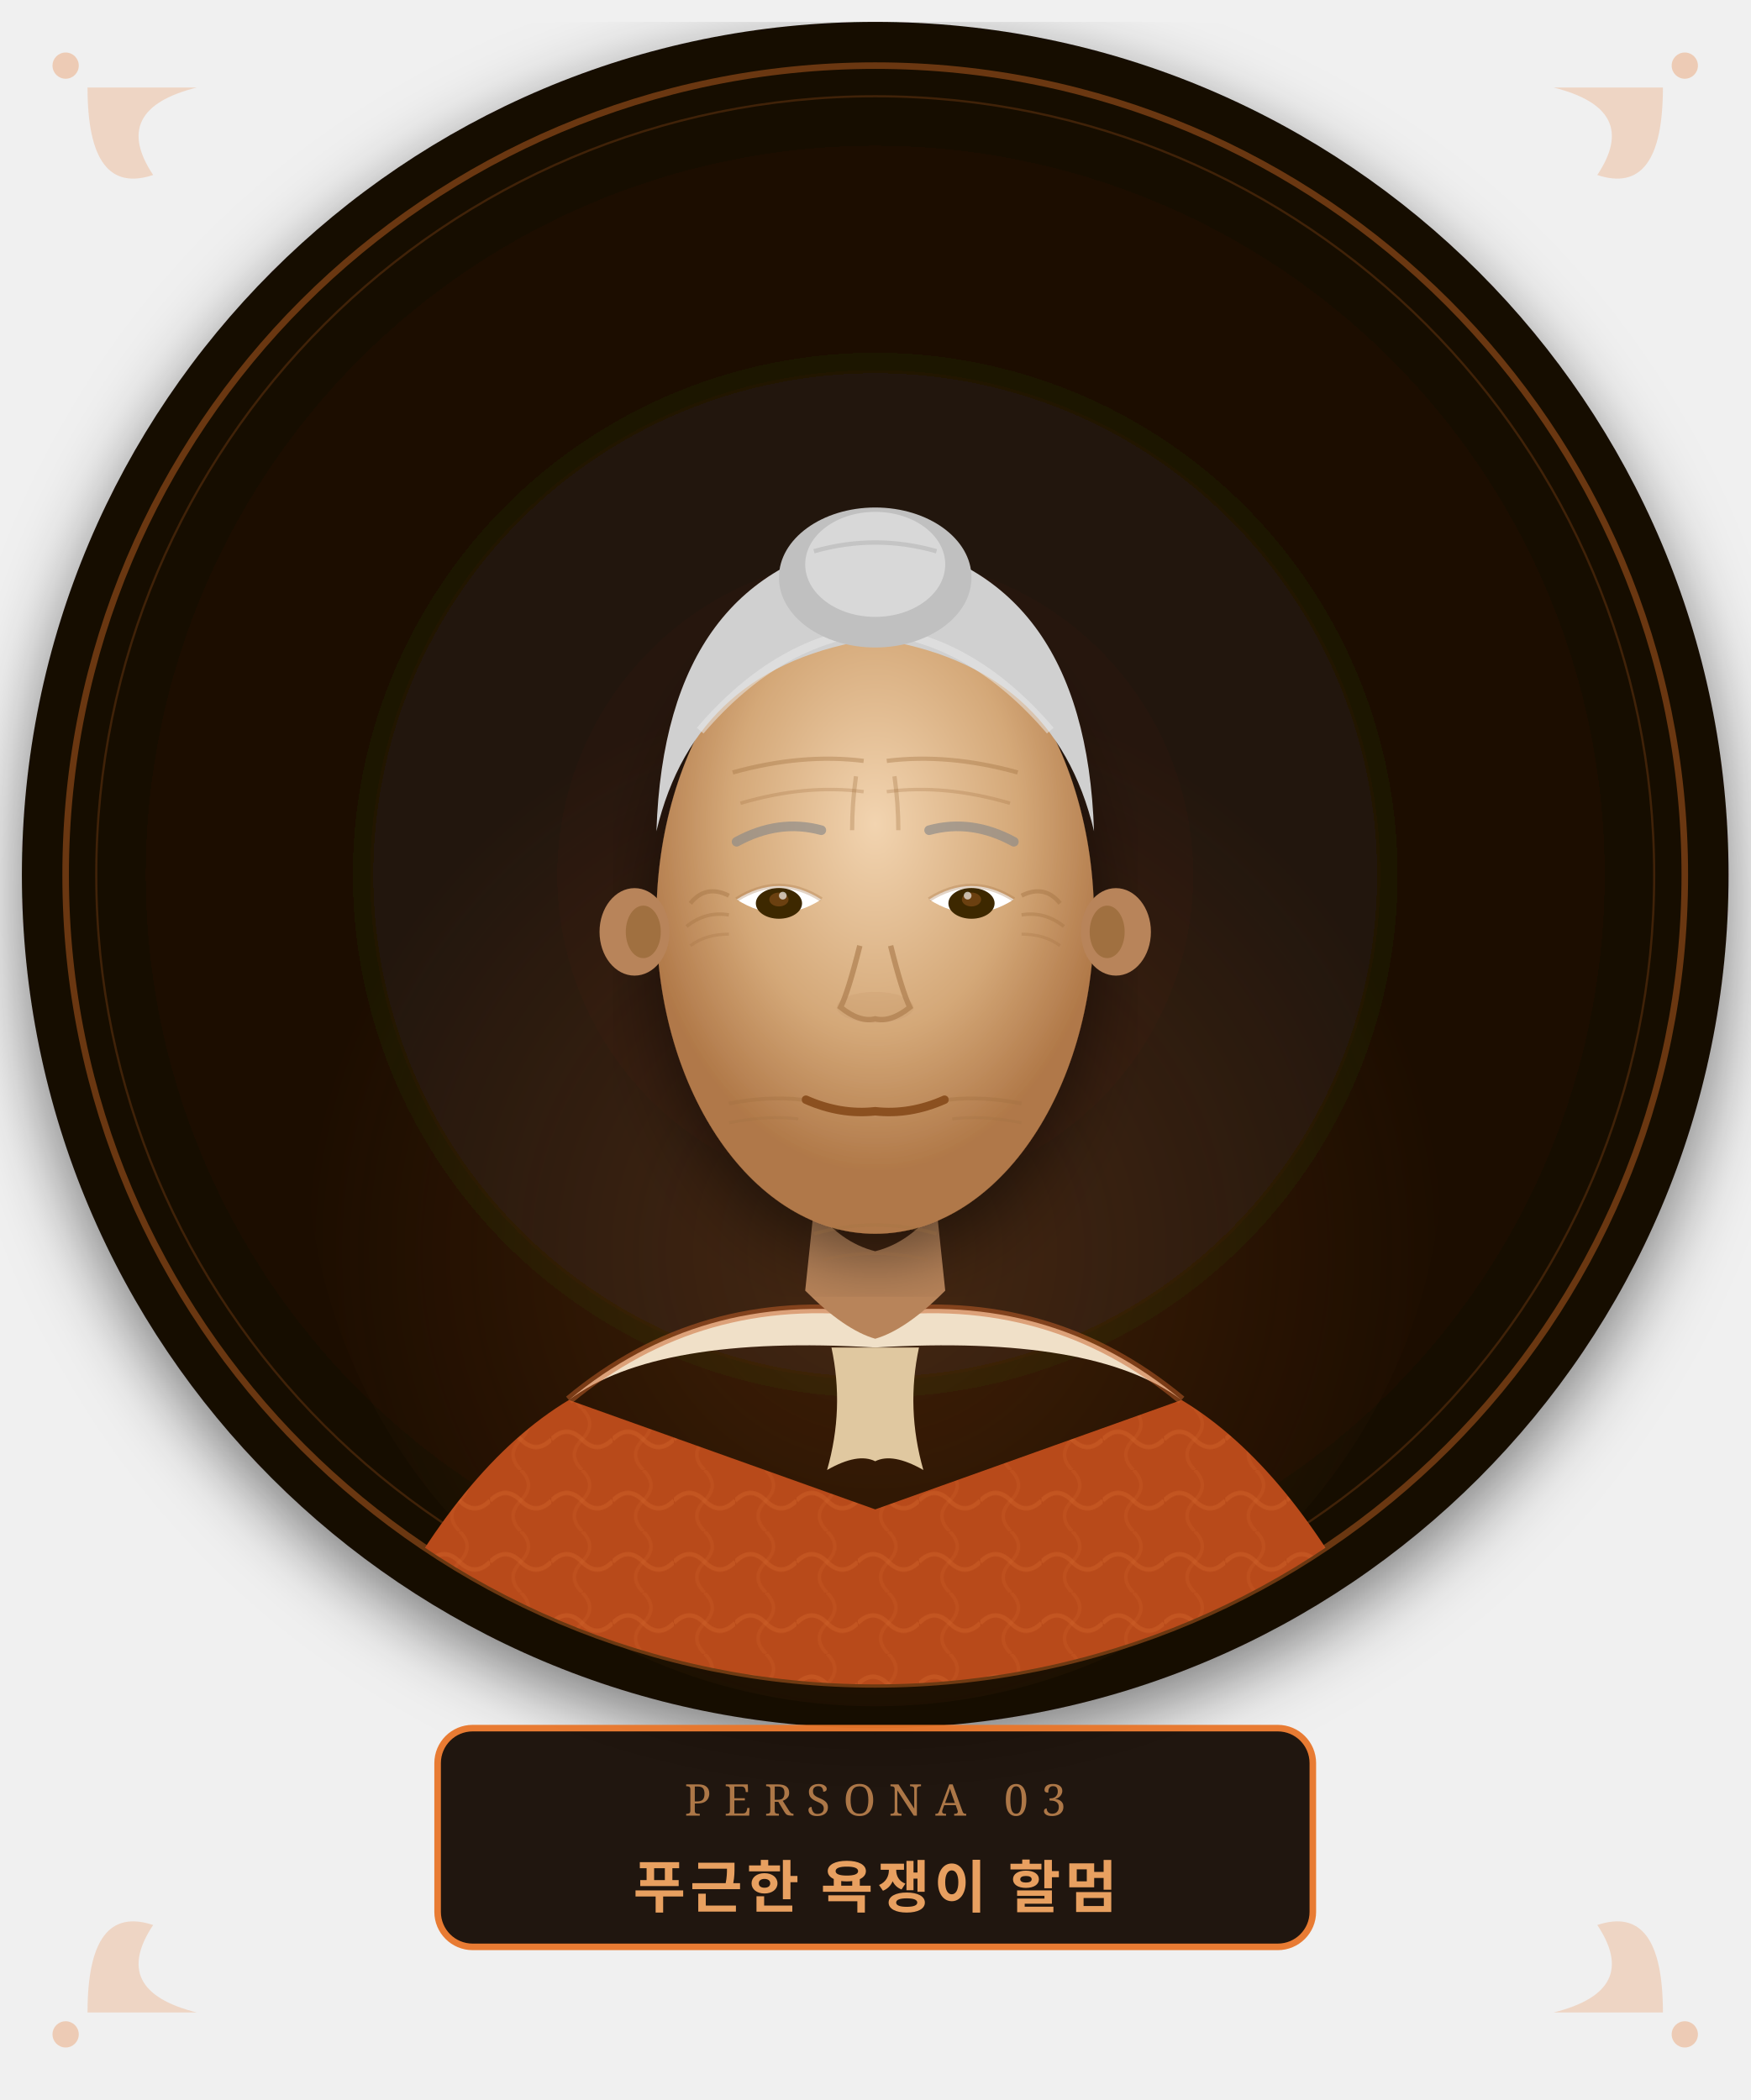
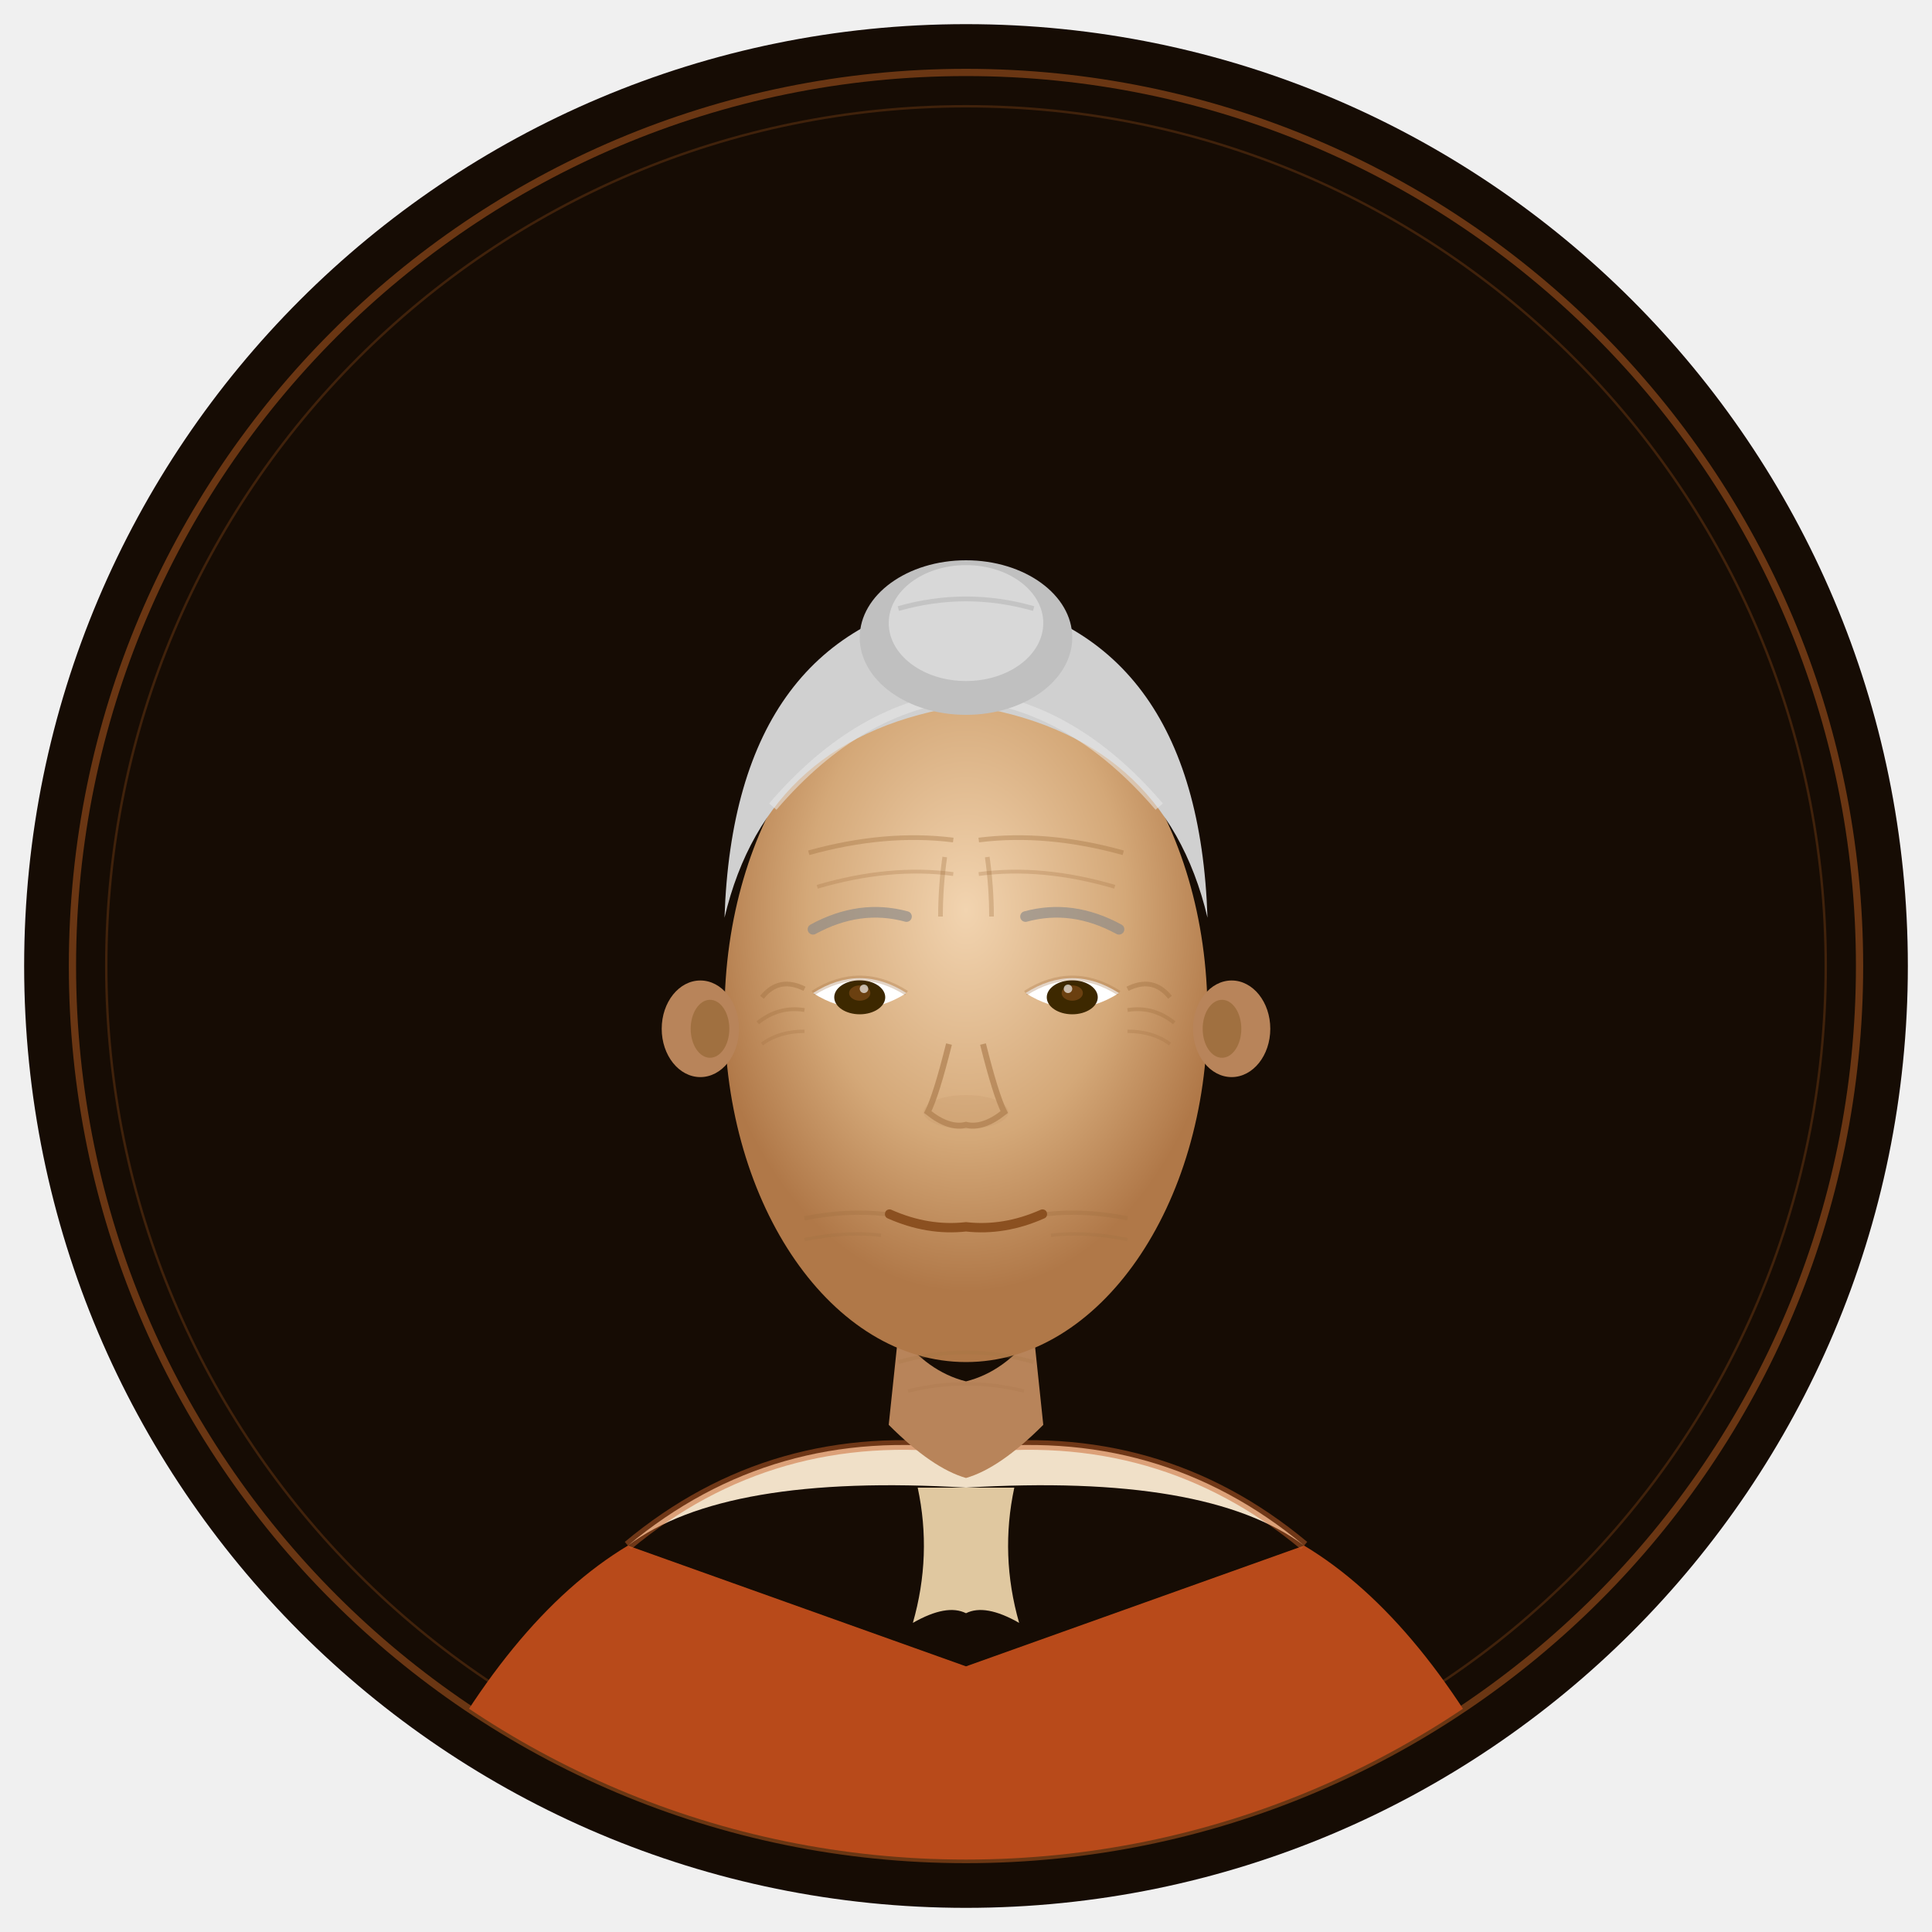
- <svg xmlns="http://www.w3.org/2000/svg" viewBox="0 0 400 480" width="400" height="480">
+ <svg xmlns="http://www.w3.org/2000/svg" viewBox="0 0 400 400" width="400" height="400">
  <defs>
-     <radialGradient id="bgGrandma" cx="50%" cy="50%" r="50%">
-       <stop offset="0%" stop-color="#2d1a0a" />
-       <stop offset="100%" stop-color="#160c04" />
-     </radialGradient>
    <radialGradient id="faceGrandma" cx="50%" cy="35%" r="55%">
      <stop offset="0%" stop-color="#f2d4b0" />
      <stop offset="60%" stop-color="#d4a878" />
      <stop offset="100%" stop-color="#b07848" />
    </radialGradient>
-     <radialGradient id="warmGlow" cx="50%" cy="60%" r="50%">
-       <stop offset="0%" stop-color="#e8762a" stop-opacity="0.18" />
-       <stop offset="100%" stop-color="#e8762a" stop-opacity="0" />
-     </radialGradient>
-     <filter id="grandmaShadow">
-       <feDropShadow dx="0" dy="5" stdDeviation="8" flood-color="#000" flood-opacity="0.5" />
-     </filter>
    <clipPath id="grandmaCircle">
      <circle cx="200" cy="200" r="185" />
    </clipPath>
-     <pattern id="fabricPattern" x="0" y="0" width="14" height="14" patternUnits="userSpaceOnUse">
-       <rect width="14" height="14" fill="#b84a1a" />
-       <path d="M0,7 Q3.5,3.5 7,7 Q10.5,10.5 14,7" stroke="#d0622a" stroke-width="1" fill="none" opacity="0.45" />
-       <path d="M7,0 Q10.5,3.5 7,7 Q3.5,10.5 7,14" stroke="#d0622a" stroke-width="0.8" fill="none" opacity="0.25" />
-     </pattern>
  </defs>
-   <circle cx="200" cy="200" r="195" fill="url(#bgGrandma)" filter="url(#grandmaShadow)" />
+   <circle cx="200" cy="200" r="195" fill="#160c04" />
  <circle cx="200" cy="200" r="185" fill="none" stroke="#e8762a" stroke-width="1.5" opacity="0.4" />
  <circle cx="200" cy="200" r="178" fill="none" stroke="#e8762a" stroke-width="0.5" opacity="0.2" />
-   <circle cx="200" cy="260" r="130" fill="url(#warmGlow)" />
  <g clip-path="url(#grandmaCircle)">
-     <path d="M50 480 Q80 350 130 320 L200 345 L270 320 Q320 350 350 480Z" fill="url(#fabricPattern)" />
+     <path d="M50 480 Q80 350 130 320 L200 345 L270 320 Q320 350 350 480Z" fill="#b84a1a" />
    <path d="M130 320 Q160 295 200 300 Q240 295 270 320 Q250 305 200 308 Q150 305 130 320Z" fill="#f0e0c8" />
    <path d="M190 308 Q193 322 189 336 Q196 332 200 334 Q204 332 211 336 Q207 322 210 308Z" fill="#e0c8a0" />
    <path d="M130 320 Q160 295 200 300 Q240 295 270 320" stroke="#c8622a" stroke-width="2" fill="none" opacity="0.5" />
    <path d="M184 295 Q193 304 200 306 Q207 304 216 295 L214 276 Q208 284 200 286 Q192 284 186 276Z" fill="#b8845a" />
-     <ellipse cx="200" cy="210" rx="50" ry="72" fill="url(#faceGrandma)" filter="url(#grandmaShadow)" />
+     <ellipse cx="200" cy="210" rx="50" ry="72" fill="url(#faceGrandma)" />
    <ellipse cx="145" cy="213" rx="8" ry="10" fill="#b8845a" />
    <ellipse cx="147" cy="213" rx="4" ry="6" fill="#a07040" />
    <ellipse cx="255" cy="213" rx="8" ry="10" fill="#b8845a" />
    <ellipse cx="253" cy="213" rx="4" ry="6" fill="#a07040" />
    <path d="M150 190 Q152 130 200 123 Q248 130 250 190 Q241 152 200 146 Q159 152 150 190Z" fill="#d0d0d0" />
    <path d="M160 167 Q178 146 200 144" stroke="#e8e8e8" stroke-width="2" fill="none" opacity="0.55" />
    <path d="M240 167 Q222 146 200 144" stroke="#e8e8e8" stroke-width="2" fill="none" opacity="0.55" />
    <ellipse cx="200" cy="132" rx="22" ry="16" fill="#c0c0c0" />
    <ellipse cx="200" cy="129" rx="16" ry="12" fill="#d8d8d8" />
    <path d="M186 126 Q200 122 214 126" stroke="#b0b0b0" stroke-width="1" fill="none" opacity="0.5" />
    <g transform="translate(24,25.2) scale(0.88)">
      <path d="M163 172 Q181 167 197 169" stroke="#a07040" stroke-width="1.1" fill="none" opacity="0.38" />
      <path d="M237 172 Q219 167 203 169" stroke="#a07040" stroke-width="1.1" fill="none" opacity="0.38" />
      <path d="M165 180 Q182 175 197 177" stroke="#a07040" stroke-width="0.9" fill="none" opacity="0.28" />
      <path d="M235 180 Q218 175 203 177" stroke="#a07040" stroke-width="0.9" fill="none" opacity="0.28" />
      <path d="M194 187 Q194 180 195 173" stroke="#a07040" stroke-width="1.1" fill="none" opacity="0.32" />
      <path d="M206 187 Q206 180 205 173" stroke="#a07040" stroke-width="1.1" fill="none" opacity="0.32" />
      <path d="M164 190 Q175 184 186 187" stroke="#888" stroke-width="2.5" stroke-linecap="round" fill="none" opacity="0.65" />
      <path d="M236 190 Q225 184 214 187" stroke="#888" stroke-width="2.5" stroke-linecap="round" fill="none" opacity="0.65" />
      <path d="M164 205 Q175 198 186 205 Q175 212 164 205Z" fill="white" />
      <ellipse cx="175" cy="206" rx="6" ry="4" fill="#3d2800" />
      <ellipse cx="175" cy="205" rx="2.5" ry="1.8" fill="#6b4010" />
      <circle cx="176" cy="204" r="1" fill="white" opacity="0.65" />
      <path d="M164 205 Q175 198 186 205" stroke="#a07040" stroke-width="1.2" fill="none" opacity="0.3" />
      <path d="M236 205 Q225 198 214 205 Q225 212 236 205Z" fill="white" />
      <ellipse cx="225" cy="206" rx="6" ry="4" fill="#3d2800" />
      <ellipse cx="225" cy="205" rx="2.5" ry="1.8" fill="#6b4010" />
      <circle cx="224" cy="204" r="1" fill="white" opacity="0.65" />
      <path d="M236 205 Q225 198 214 205" stroke="#a07040" stroke-width="1.2" fill="none" opacity="0.3" />
      <path d="M162 204 Q156 201 152 206" stroke="#a07040" stroke-width="1.1" fill="none" opacity="0.42" />
      <path d="M162 209 Q156 208 151 212" stroke="#a07040" stroke-width="0.9" fill="none" opacity="0.35" />
      <path d="M162 214 Q156 214 152 217" stroke="#a07040" stroke-width="0.8" fill="none" opacity="0.28" />
      <path d="M238 204 Q244 201 248 206" stroke="#a07040" stroke-width="1.1" fill="none" opacity="0.42" />
      <path d="M238 209 Q244 208 249 212" stroke="#a07040" stroke-width="0.9" fill="none" opacity="0.35" />
      <path d="M238 214 Q244 214 248 217" stroke="#a07040" stroke-width="0.8" fill="none" opacity="0.28" />
      <path d="M196 217 Q193 229 191 233 Q196 237 200 236 Q204 237 209 233 Q207 229 204 217" fill="none" stroke="#a07040" stroke-width="1.4" opacity="0.55" />
      <ellipse cx="200" cy="233" rx="10" ry="4" fill="#b8845a" opacity="0.15" />
      <path d="M182 257 Q191 261 200 260 Q209 261 218 257" stroke="#8b5020" stroke-width="2.2" stroke-linecap="round" fill="none" />
      <path d="M162 258 Q172 256 181 257" stroke="#a07040" stroke-width="1" fill="none" opacity="0.36" />
      <path d="M162 263 Q172 261 180 262" stroke="#a07040" stroke-width="0.8" fill="none" opacity="0.26" />
      <path d="M238 258 Q228 256 219 257" stroke="#a07040" stroke-width="1" fill="none" opacity="0.36" />
      <path d="M238 263 Q228 261 220 262" stroke="#a07040" stroke-width="0.8" fill="none" opacity="0.26" />
    </g>
    <path d="M186 282 Q200 278 214 282" stroke="#a07040" stroke-width="0.8" fill="none" opacity="0.22" />
    <path d="M188 288 Q200 285 212 288" stroke="#a07040" stroke-width="0.7" fill="none" opacity="0.18" />
  </g>
-   <rect x="100" y="395" width="200" height="50" rx="8" fill="#160c04" stroke="#e8762a" stroke-width="1.5" opacity="0.95" />
-   <text x="200" y="415" font-family="Georgia, serif" font-size="10" fill="#e8a060" text-anchor="middle" letter-spacing="3" opacity="0.7">PERSONA 03</text>
-   <text x="200" y="436" font-family="Georgia, serif" font-size="13" fill="#e8a060" text-anchor="middle" font-weight="bold" letter-spacing="1">푸근한 욕쟁이 할멈</text>
-   <path d="M20 20 Q20 45 35 40 Q25 25 45 20Z" fill="#e8762a" opacity="0.22" />
-   <path d="M380 20 Q380 45 365 40 Q375 25 355 20Z" fill="#e8762a" opacity="0.22" />
-   <path d="M20 460 Q20 435 35 440 Q25 455 45 460Z" fill="#e8762a" opacity="0.22" />
-   <path d="M380 460 Q380 435 365 440 Q375 455 355 460Z" fill="#e8762a" opacity="0.22" />
-   <circle cx="15" cy="15" r="3" fill="#e8762a" opacity="0.3" />
-   <circle cx="385" cy="15" r="3" fill="#e8762a" opacity="0.3" />
-   <circle cx="15" cy="465" r="3" fill="#e8762a" opacity="0.3" />
-   <circle cx="385" cy="465" r="3" fill="#e8762a" opacity="0.3" />
</svg>
